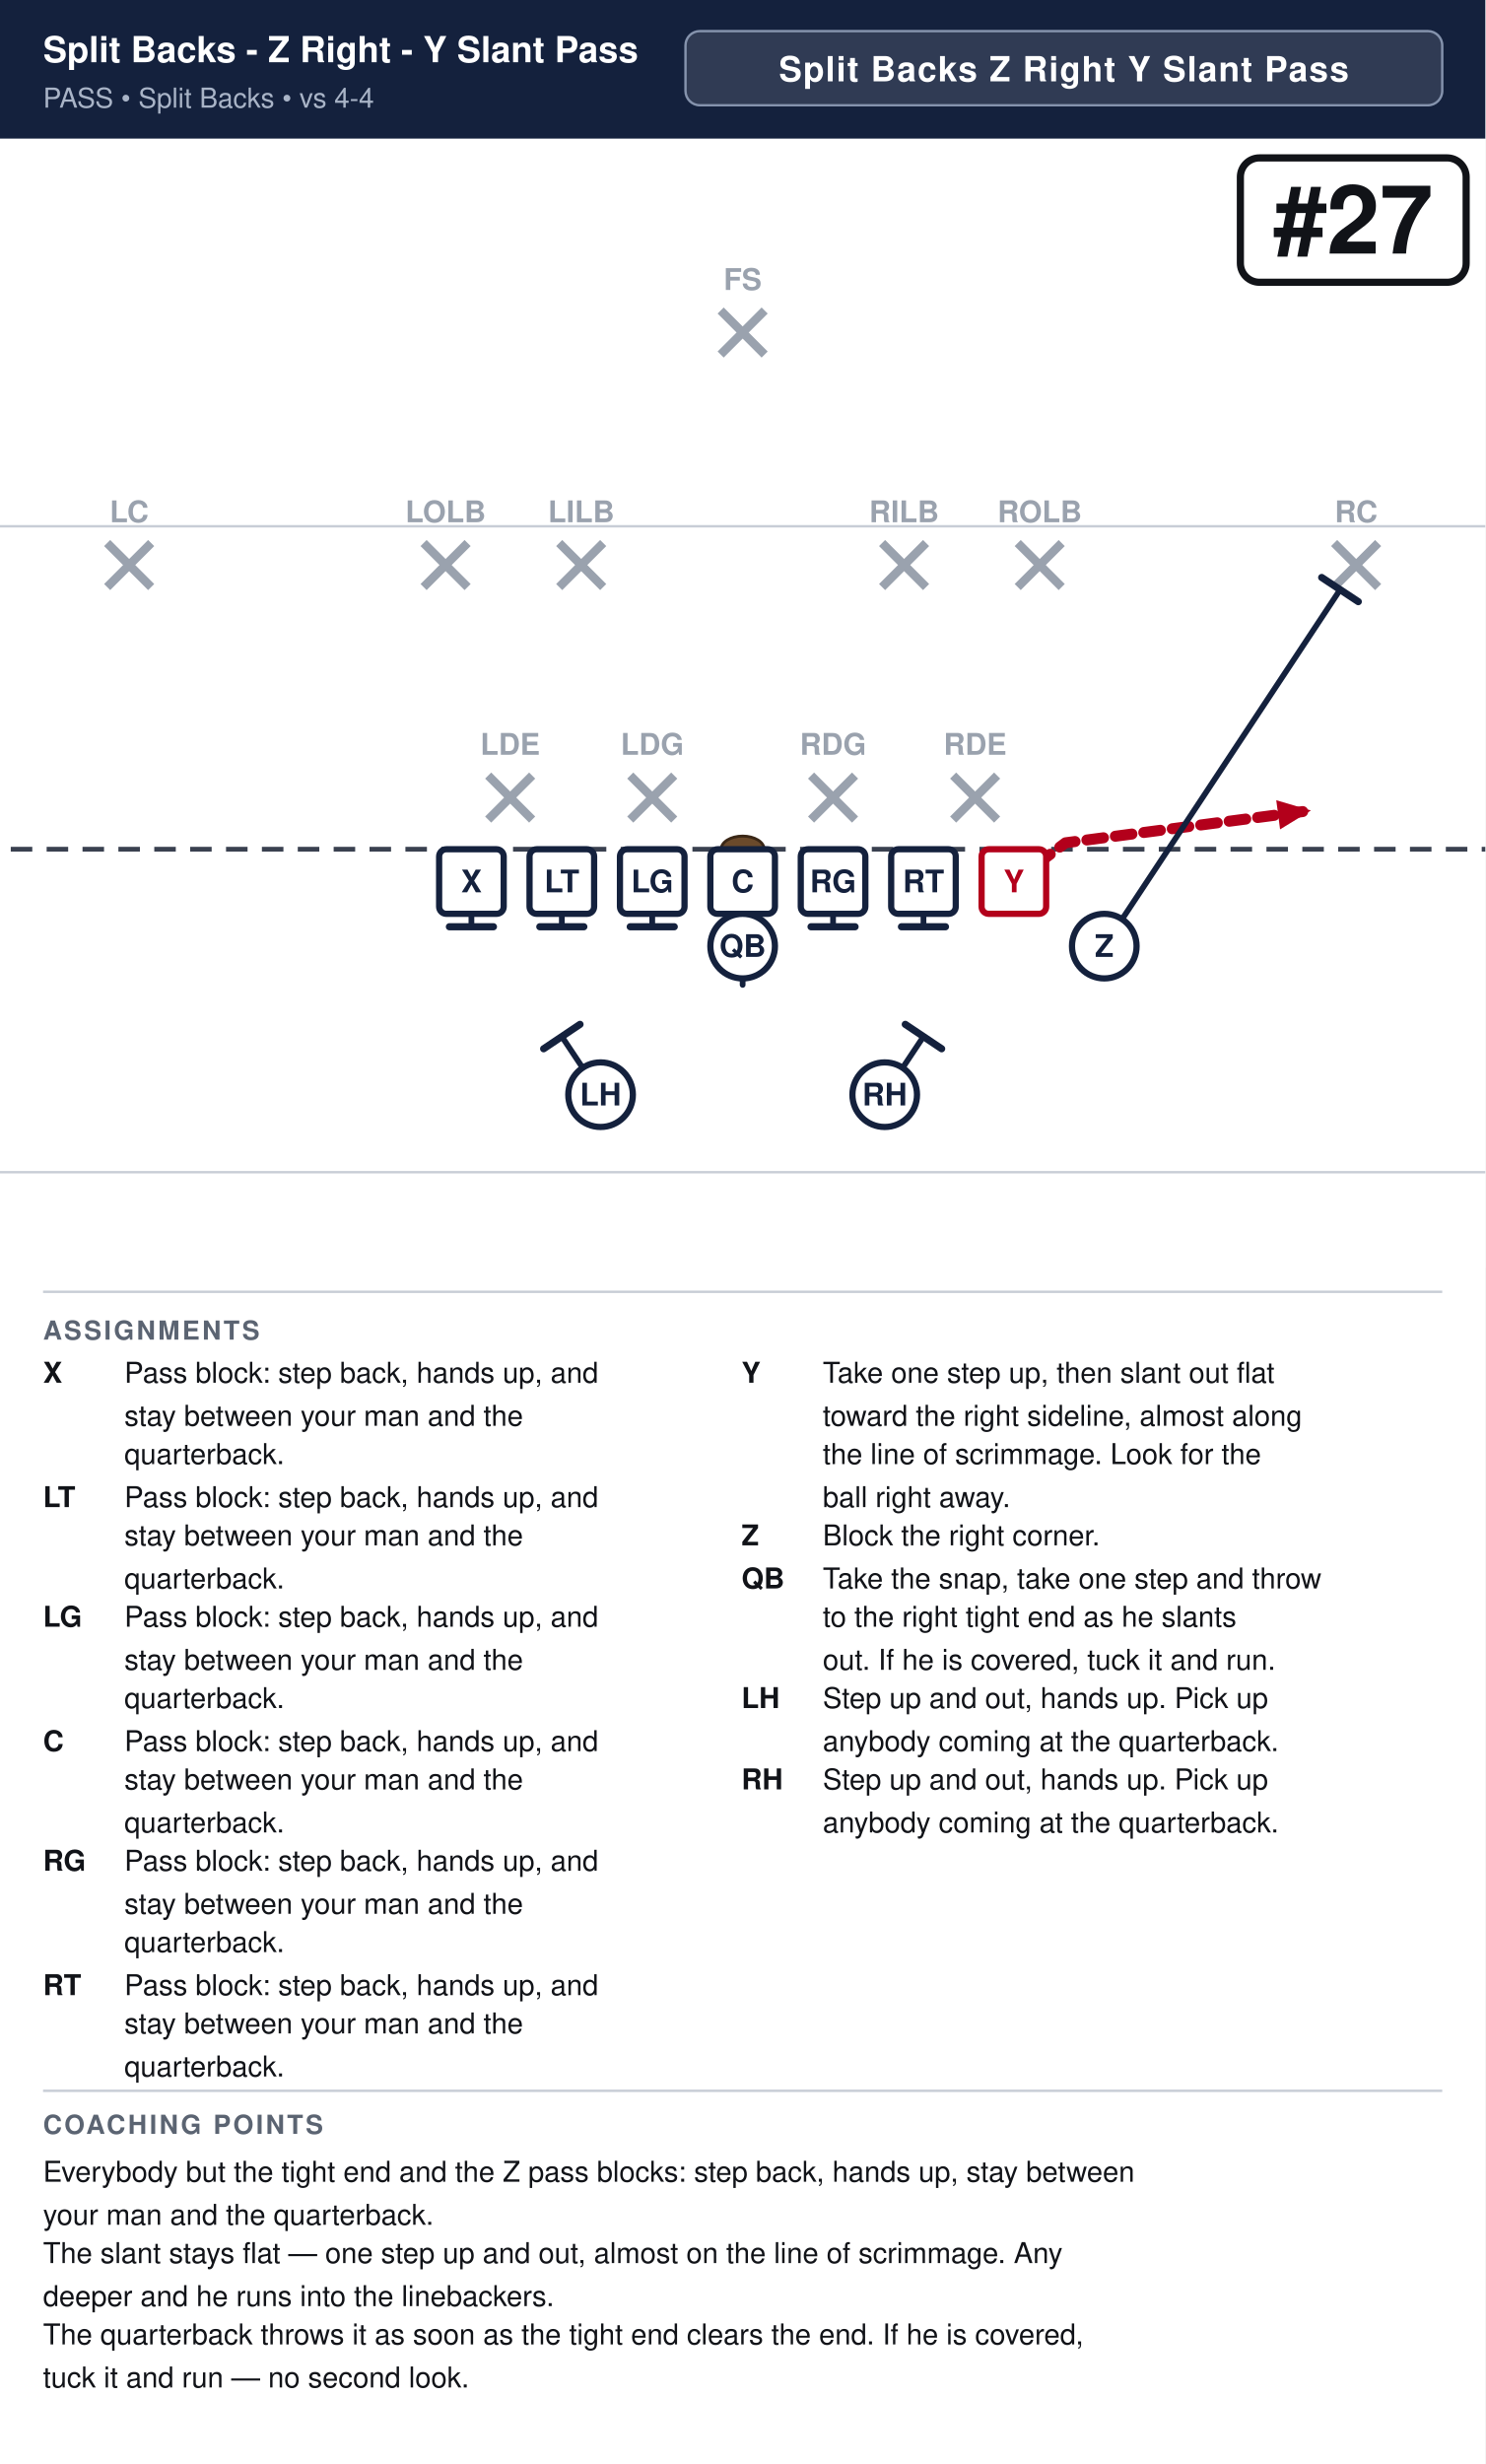
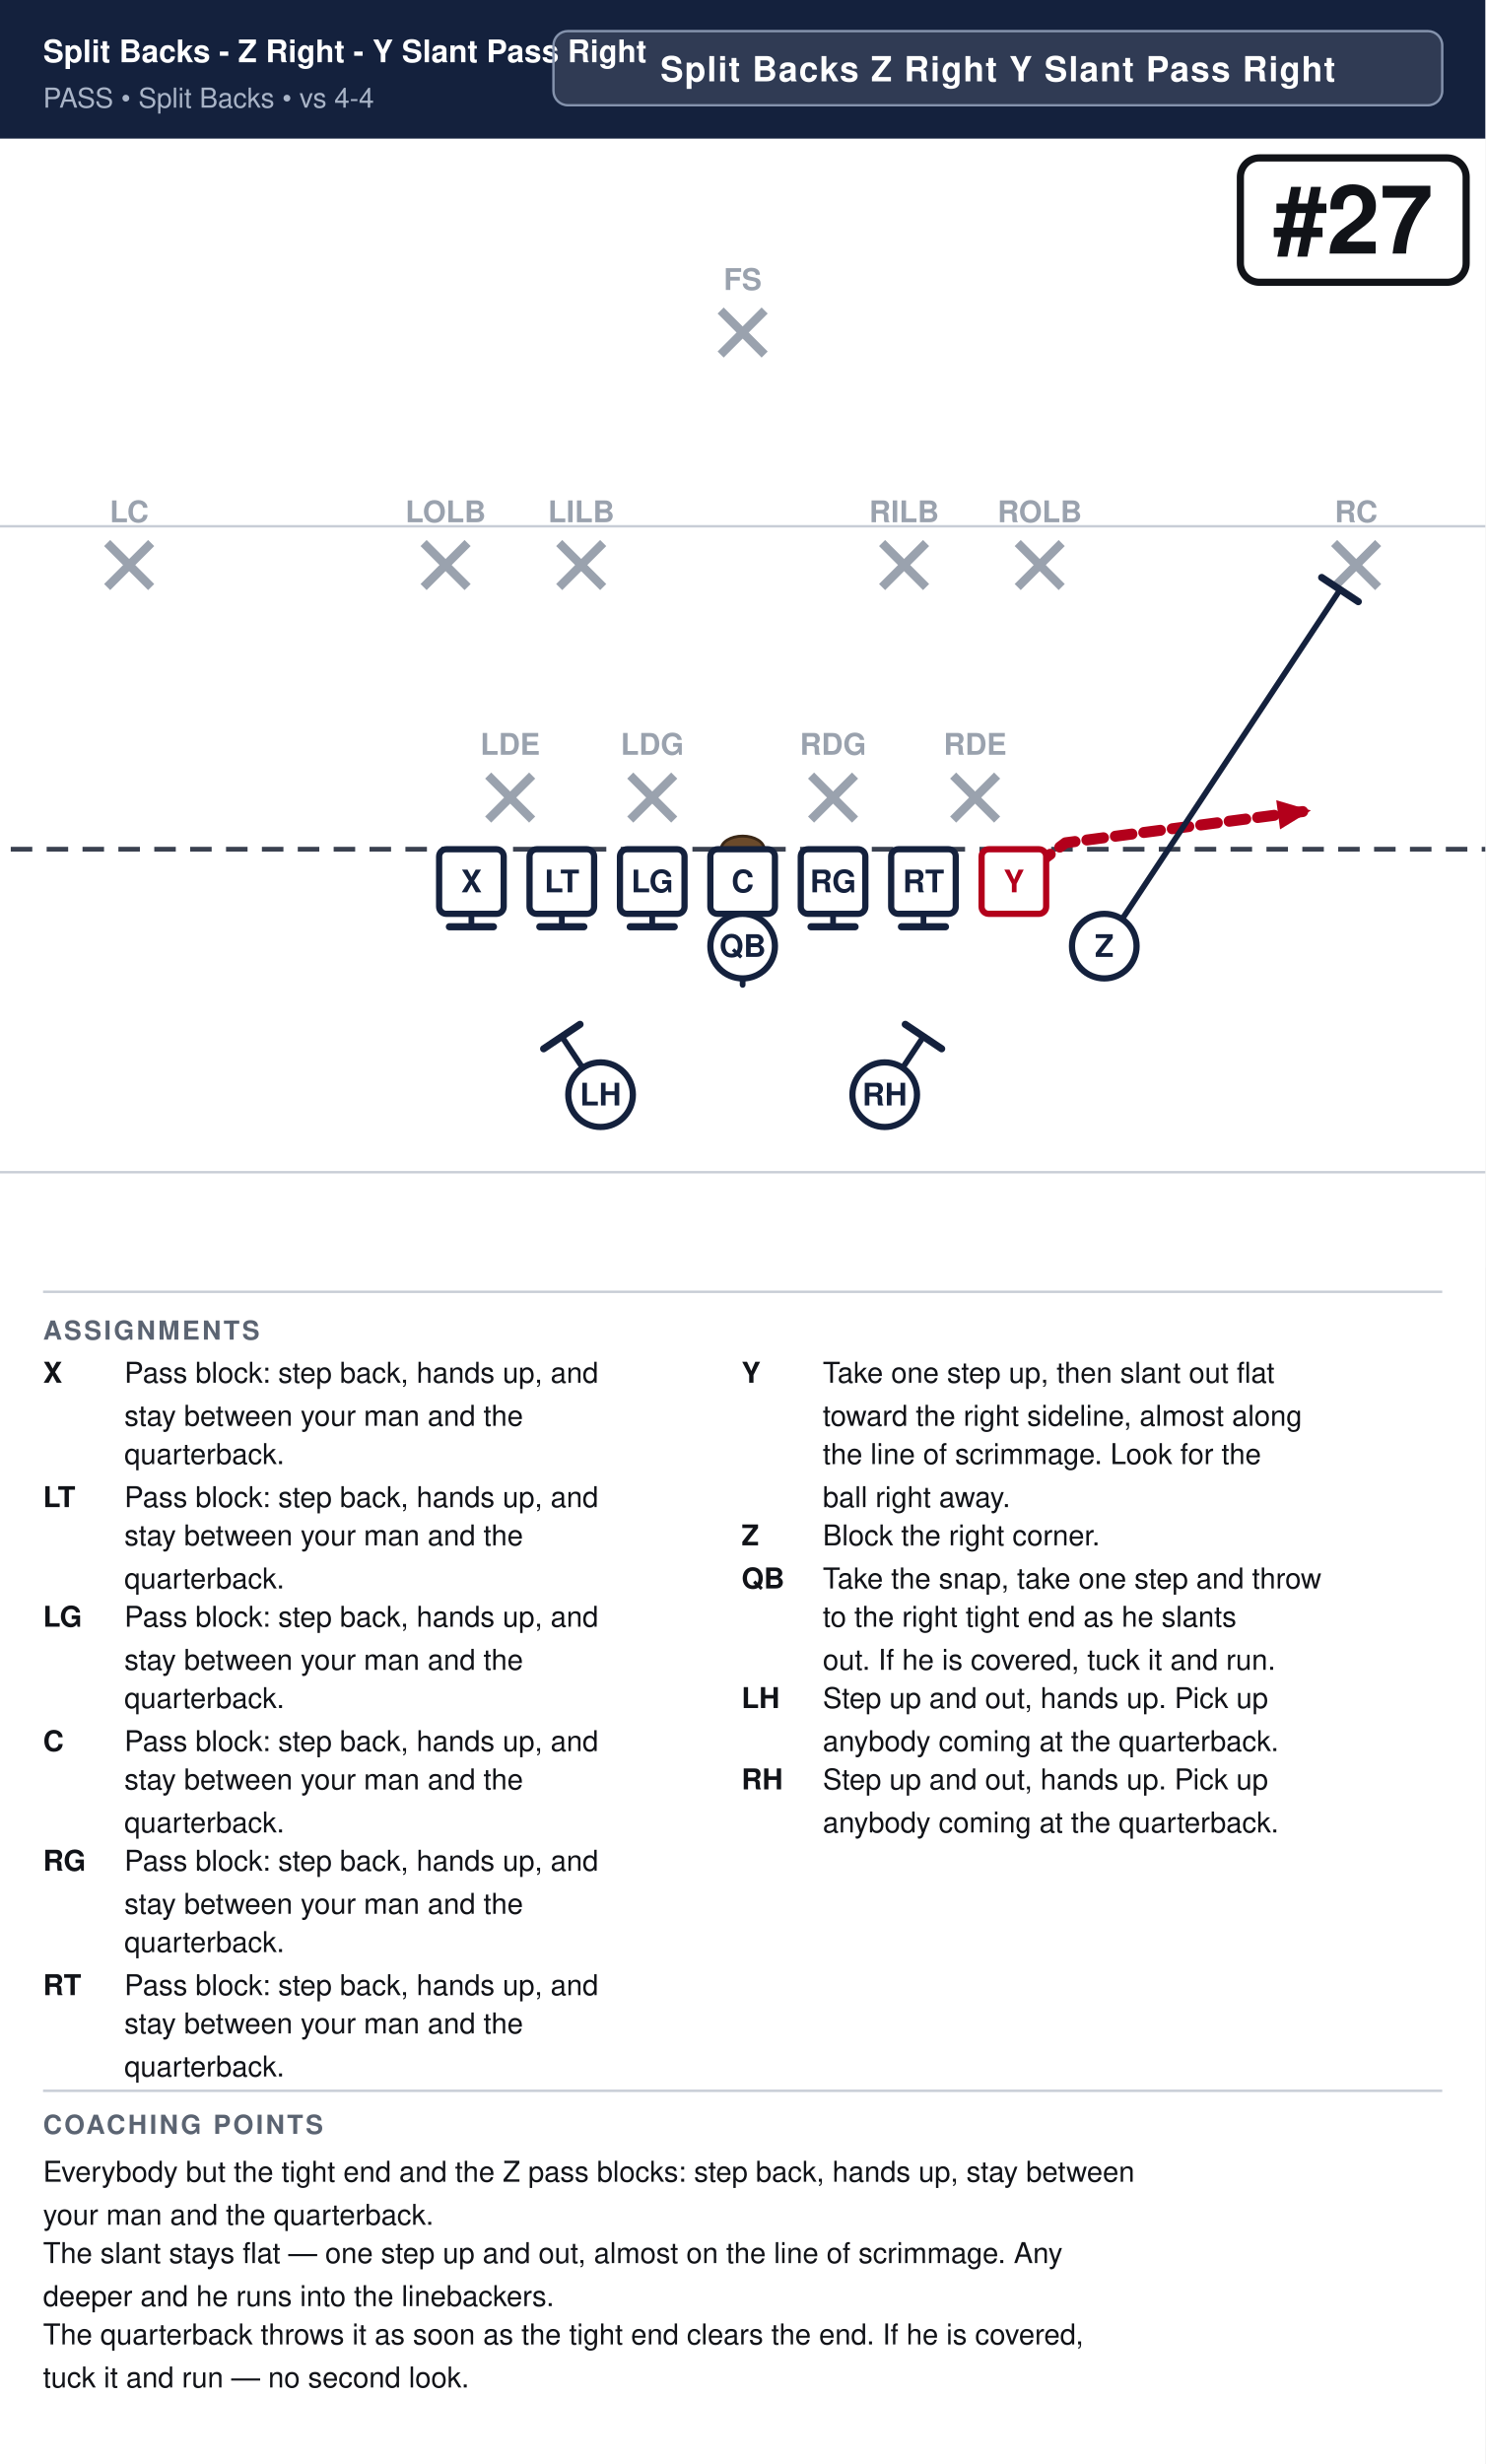
<svg xmlns="http://www.w3.org/2000/svg" width="621" height="1030" viewBox="0 0 621 1030" font-family="Segoe UI, Helvetica, Arial, sans-serif">
  <rect width="100%" height="100%" fill="#ffffff" />
  <rect x="0" y="0" width="621" height="58" fill="#14213d" />
-   <text x="18" y="26" font-size="15.0" font-weight="700" fill="#ffffff">Split Backs - Z Right - Y Slant Pass</text>
+   <text x="18" y="26" font-size="13.0" font-weight="700" fill="#ffffff">Split Backs - Z Right - Y Slant Pass Right</text>
  <text x="18" y="45" font-size="11.5" fill="#a9b4c7">PASS  •  Split Backs  •  vs 4-4</text>
-   <rect x="286.6" y="13" width="316.4" height="31" rx="6" fill="#ffffff" fill-opacity="0.12" stroke="#8593ad" stroke-width="1" />
-   <text x="444.8" y="34" text-anchor="middle" font-size="14.5" font-weight="700" fill="#ffffff" letter-spacing="0.5">Split Backs Z Right Y Slant Pass</text>
+   <rect x="231.4" y="13" width="371.6" height="31" rx="6" fill="#ffffff" fill-opacity="0.12" stroke="#8593ad" stroke-width="1" />
+   <text x="417.2" y="34" text-anchor="middle" font-size="14.5" font-weight="700" fill="#ffffff" letter-spacing="0.5">Split Backs Z Right Y Slant Pass Right</text>
  <clipPath id="fieldclip">
    <rect x="0" y="58" width="621" height="472" />
  </clipPath>
  <g clip-path="url(#fieldclip)">
    <g transform="translate(-40.5,31.0)">
      <rect x="0" y="0" width="702" height="513" fill="#ffffff" />
      <line x1="0" y1="459.0" x2="702" y2="459.0" stroke="#c8cdd6" stroke-width="1" />
      <line x1="0" y1="189.0" x2="702" y2="189.0" stroke="#c8cdd6" stroke-width="1" />
      <line x1="0" y1="324.0" x2="702" y2="324.0" stroke="#3a4150" stroke-width="2" stroke-dasharray="9 6" />
      <ellipse cx="351.0" cy="324.0" rx="9" ry="5.5" fill="#6b4a2b" stroke="#3a2716" stroke-width="1.2" />
      <line x1="244.6" y1="293.2" x2="263.0" y2="311.6" stroke="#9aa2ae" stroke-width="3.6" />
      <line x1="263.0" y1="293.2" x2="244.6" y2="311.6" stroke="#9aa2ae" stroke-width="3.6" />
      <text x="253.8" y="284.5" text-anchor="middle" font-size="12.5" fill="#9aa2ae" font-weight="600">LDE</text>
      <line x1="304.0" y1="293.2" x2="322.4" y2="311.6" stroke="#9aa2ae" stroke-width="3.6" />
      <line x1="322.4" y1="293.2" x2="304.0" y2="311.6" stroke="#9aa2ae" stroke-width="3.6" />
      <text x="313.2" y="284.5" text-anchor="middle" font-size="12.5" fill="#9aa2ae" font-weight="600">LDG</text>
      <line x1="379.6" y1="293.2" x2="398.0" y2="311.6" stroke="#9aa2ae" stroke-width="3.6" />
      <line x1="398.0" y1="293.2" x2="379.6" y2="311.6" stroke="#9aa2ae" stroke-width="3.6" />
      <text x="388.8" y="284.5" text-anchor="middle" font-size="12.5" fill="#9aa2ae" font-weight="600">RDG</text>
      <line x1="439.0" y1="293.2" x2="457.4" y2="311.6" stroke="#9aa2ae" stroke-width="3.6" />
      <line x1="457.4" y1="293.2" x2="439.0" y2="311.6" stroke="#9aa2ae" stroke-width="3.6" />
      <text x="448.2" y="284.5" text-anchor="middle" font-size="12.5" fill="#9aa2ae" font-weight="600">RDE</text>
      <line x1="217.6" y1="196.0" x2="236.0" y2="214.4" stroke="#9aa2ae" stroke-width="3.6" />
      <line x1="236.0" y1="196.0" x2="217.6" y2="214.4" stroke="#9aa2ae" stroke-width="3.6" />
      <text x="226.8" y="187.3" text-anchor="middle" font-size="12.5" fill="#9aa2ae" font-weight="600">LOLB</text>
      <line x1="274.3" y1="196.0" x2="292.7" y2="214.4" stroke="#9aa2ae" stroke-width="3.6" />
      <line x1="292.7" y1="196.0" x2="274.3" y2="214.4" stroke="#9aa2ae" stroke-width="3.6" />
      <text x="283.5" y="187.3" text-anchor="middle" font-size="12.5" fill="#9aa2ae" font-weight="600">LILB</text>
      <line x1="409.3" y1="196.0" x2="427.7" y2="214.4" stroke="#9aa2ae" stroke-width="3.6" />
      <line x1="427.7" y1="196.0" x2="409.3" y2="214.4" stroke="#9aa2ae" stroke-width="3.6" />
      <text x="418.5" y="187.3" text-anchor="middle" font-size="12.5" fill="#9aa2ae" font-weight="600">RILB</text>
      <line x1="466.0" y1="196.0" x2="484.4" y2="214.4" stroke="#9aa2ae" stroke-width="3.6" />
      <line x1="484.4" y1="196.0" x2="466.0" y2="214.4" stroke="#9aa2ae" stroke-width="3.6" />
      <text x="475.2" y="187.3" text-anchor="middle" font-size="12.5" fill="#9aa2ae" font-weight="600">ROLB</text>
      <line x1="85.3" y1="196.0" x2="103.7" y2="214.4" stroke="#9aa2ae" stroke-width="3.6" />
      <line x1="103.7" y1="196.0" x2="85.3" y2="214.4" stroke="#9aa2ae" stroke-width="3.6" />
      <text x="94.5" y="187.3" text-anchor="middle" font-size="12.5" fill="#9aa2ae" font-weight="600">LC</text>
      <line x1="598.3" y1="196.0" x2="616.7" y2="214.4" stroke="#9aa2ae" stroke-width="3.6" />
      <line x1="616.7" y1="196.0" x2="598.3" y2="214.4" stroke="#9aa2ae" stroke-width="3.6" />
      <text x="607.5" y="187.3" text-anchor="middle" font-size="12.5" fill="#9aa2ae" font-weight="600">RC</text>
      <line x1="341.8" y1="98.8" x2="360.2" y2="117.2" stroke="#9aa2ae" stroke-width="3.6" />
      <line x1="360.2" y1="98.8" x2="341.8" y2="117.2" stroke="#9aa2ae" stroke-width="3.6" />
      <text x="351.0" y="90.2" text-anchor="middle" font-size="12.5" fill="#9aa2ae" font-weight="600">FS</text>
      <path d="M237.6,337.5 L237.6,356.4" fill="none" stroke="#14213d" stroke-width="2.4" stroke-linecap="round" stroke-linejoin="round" />
      <line x1="246.8" y1="356.4" x2="228.4" y2="356.4" stroke="#14213d" stroke-width="3.0" stroke-linecap="round" />
      <path d="M275.4,337.5 L275.4,356.4" fill="none" stroke="#14213d" stroke-width="2.4" stroke-linecap="round" stroke-linejoin="round" />
      <line x1="284.6" y1="356.4" x2="266.2" y2="356.4" stroke="#14213d" stroke-width="3.0" stroke-linecap="round" />
      <path d="M313.2,337.5 L313.2,356.4" fill="none" stroke="#14213d" stroke-width="2.4" stroke-linecap="round" stroke-linejoin="round" />
      <line x1="322.4" y1="356.4" x2="304.0" y2="356.4" stroke="#14213d" stroke-width="3.0" stroke-linecap="round" />
      <path d="M351.0,337.5 L351.0,356.4" fill="none" stroke="#14213d" stroke-width="2.4" stroke-linecap="round" stroke-linejoin="round" />
      <line x1="360.2" y1="356.4" x2="341.8" y2="356.4" stroke="#14213d" stroke-width="3.0" stroke-linecap="round" />
      <path d="M388.8,337.5 L388.8,356.4" fill="none" stroke="#14213d" stroke-width="2.4" stroke-linecap="round" stroke-linejoin="round" />
      <line x1="398.0" y1="356.4" x2="379.6" y2="356.4" stroke="#14213d" stroke-width="3.0" stroke-linecap="round" />
      <path d="M426.6,337.5 L426.6,356.4" fill="none" stroke="#14213d" stroke-width="2.4" stroke-linecap="round" stroke-linejoin="round" />
      <line x1="435.8" y1="356.4" x2="417.4" y2="356.4" stroke="#14213d" stroke-width="3.0" stroke-linecap="round" />
      <path d="M464.4,337.5 L486.0,321.3 L588.6,307.8" fill="none" stroke="#b3001b" stroke-width="4.6" stroke-linecap="round" stroke-linejoin="round" stroke-dasharray="7 5" />
      <polygon points="588.6,307.8 575.7,315.7 574.1,303.5" fill="#b3001b" />
      <path d="M502.2,364.5 L600.8,215.5" fill="none" stroke="#14213d" stroke-width="2.4" stroke-linecap="round" stroke-linejoin="round" />
      <line x1="593.1" y1="210.4" x2="608.4" y2="220.5" stroke="#14213d" stroke-width="3.0" stroke-linecap="round" />
      <path d="M351.0,364.5 L351.0,380.7" fill="none" stroke="#14213d" stroke-width="2.4" stroke-linecap="round" stroke-linejoin="round" stroke-dasharray="7 5" />
      <polygon points="351.0,380.7 346.4,370.3 355.6,370.3" fill="#14213d" />
      <path d="M291.6,426.6 L275.4,402.3" fill="none" stroke="#14213d" stroke-width="2.4" stroke-linecap="round" stroke-linejoin="round" />
      <line x1="267.8" y1="407.4" x2="283.0" y2="397.2" stroke="#14213d" stroke-width="3.0" stroke-linecap="round" />
      <path d="M410.4,426.6 L426.6,402.3" fill="none" stroke="#14213d" stroke-width="2.4" stroke-linecap="round" stroke-linejoin="round" />
      <line x1="419.0" y1="397.2" x2="434.2" y2="407.4" stroke="#14213d" stroke-width="3.0" stroke-linecap="round" />
      <rect x="224.1" y="324.0" width="27.0" height="27.0" rx="3" fill="#ffffff" stroke="#14213d" stroke-width="2.6" />
      <text x="237.6" y="342.0" text-anchor="middle" font-size="13" font-weight="700" fill="#14213d">X</text>
      <rect x="261.9" y="324.0" width="27.0" height="27.0" rx="3" fill="#ffffff" stroke="#14213d" stroke-width="2.6" />
      <text x="275.4" y="342.0" text-anchor="middle" font-size="13" font-weight="700" fill="#14213d">LT</text>
      <rect x="299.7" y="324.0" width="27.0" height="27.0" rx="3" fill="#ffffff" stroke="#14213d" stroke-width="2.6" />
      <text x="313.2" y="342.0" text-anchor="middle" font-size="13" font-weight="700" fill="#14213d">LG</text>
      <rect x="337.5" y="324.0" width="27.0" height="27.0" rx="3" fill="#ffffff" stroke="#14213d" stroke-width="2.6" />
      <text x="351.0" y="342.0" text-anchor="middle" font-size="13" font-weight="700" fill="#14213d">C</text>
      <rect x="375.3" y="324.0" width="27.0" height="27.0" rx="3" fill="#ffffff" stroke="#14213d" stroke-width="2.6" />
      <text x="388.8" y="342.0" text-anchor="middle" font-size="13" font-weight="700" fill="#14213d">RG</text>
      <rect x="413.1" y="324.0" width="27.0" height="27.0" rx="3" fill="#ffffff" stroke="#14213d" stroke-width="2.6" />
      <text x="426.6" y="342.0" text-anchor="middle" font-size="13" font-weight="700" fill="#14213d">RT</text>
      <rect x="450.9" y="324.0" width="27.0" height="27.0" rx="3" fill="#ffffff" stroke="#b3001b" stroke-width="2.6" />
      <text x="464.4" y="342.0" text-anchor="middle" font-size="13" font-weight="700" fill="#b3001b">Y</text>
      <circle cx="502.2" cy="364.5" r="13.5" fill="#ffffff" stroke="#14213d" stroke-width="2.6" />
      <text x="502.2" y="369.0" text-anchor="middle" font-size="13" font-weight="700" fill="#14213d">Z</text>
      <circle cx="351.0" cy="364.5" r="13.5" fill="#ffffff" stroke="#14213d" stroke-width="2.6" />
      <text x="351.0" y="369.0" text-anchor="middle" font-size="13" font-weight="700" fill="#14213d">QB</text>
      <circle cx="291.6" cy="426.6" r="13.5" fill="#ffffff" stroke="#14213d" stroke-width="2.6" />
      <text x="291.6" y="431.1" text-anchor="middle" font-size="13" font-weight="700" fill="#14213d">LH</text>
      <circle cx="410.4" cy="426.6" r="13.5" fill="#ffffff" stroke="#14213d" stroke-width="2.6" />
      <text x="410.4" y="431.1" text-anchor="middle" font-size="13" font-weight="700" fill="#14213d">RH</text>
      <rect x="559.1" y="35.0" width="94.4" height="52.0" rx="8" fill="#ffffff" stroke="#111318" stroke-width="3" />
      <text x="606.3" y="75.0" text-anchor="middle" font-size="40" font-weight="800" fill="#111318">#27</text>
    </g>
  </g>
  <line x1="18" y1="540" x2="603" y2="540" stroke="#c8cdd6" stroke-width="1" />
  <text x="18" y="560" font-size="11" font-weight="700" fill="#5b6472" letter-spacing="1">ASSIGNMENTS</text>
  <text x="18" y="578" font-size="12" font-weight="700" fill="#111318">X</text>
  <text x="52" y="578" font-size="12" fill="#111318">Pass block: step back, hands up, and</text>
  <text x="52" y="596" font-size="12" fill="#111318">stay between your man and the</text>
  <text x="52" y="612" font-size="12" fill="#111318">quarterback.</text>
  <text x="18" y="630" font-size="12" font-weight="700" fill="#111318">LT</text>
  <text x="52" y="630" font-size="12" fill="#111318">Pass block: step back, hands up, and</text>
  <text x="52" y="646" font-size="12" fill="#111318">stay between your man and the</text>
  <text x="52" y="664" font-size="12" fill="#111318">quarterback.</text>
  <text x="18" y="680" font-size="12" font-weight="700" fill="#111318">LG</text>
  <text x="52" y="680" font-size="12" fill="#111318">Pass block: step back, hands up, and</text>
  <text x="52" y="698" font-size="12" fill="#111318">stay between your man and the</text>
  <text x="52" y="714" font-size="12" fill="#111318">quarterback.</text>
  <text x="18" y="732" font-size="12" font-weight="700" fill="#111318">C</text>
  <text x="52" y="732" font-size="12" fill="#111318">Pass block: step back, hands up, and</text>
  <text x="52" y="748" font-size="12" fill="#111318">stay between your man and the</text>
  <text x="52" y="766" font-size="12" fill="#111318">quarterback.</text>
  <text x="18" y="782" font-size="12" font-weight="700" fill="#111318">RG</text>
  <text x="52" y="782" font-size="12" fill="#111318">Pass block: step back, hands up, and</text>
  <text x="52" y="800" font-size="12" fill="#111318">stay between your man and the</text>
  <text x="52" y="816" font-size="12" fill="#111318">quarterback.</text>
  <text x="18" y="834" font-size="12" font-weight="700" fill="#111318">RT</text>
  <text x="52" y="834" font-size="12" fill="#111318">Pass block: step back, hands up, and</text>
  <text x="52" y="850" font-size="12" fill="#111318">stay between your man and the</text>
  <text x="52" y="868" font-size="12" fill="#111318">quarterback.</text>
  <text x="310" y="578" font-size="12" font-weight="700" fill="#111318">Y</text>
  <text x="344" y="578" font-size="12" fill="#111318">Take one step up, then slant out flat</text>
  <text x="344" y="596" font-size="12" fill="#111318">toward the right sideline, almost along</text>
  <text x="344" y="612" font-size="12" fill="#111318">the line of scrimmage. Look for the</text>
  <text x="344" y="630" font-size="12" fill="#111318">ball right away.</text>
  <text x="310" y="646" font-size="12" font-weight="700" fill="#111318">Z</text>
  <text x="344" y="646" font-size="12" fill="#111318">Block the right corner.</text>
  <text x="310" y="664" font-size="12" font-weight="700" fill="#111318">QB</text>
  <text x="344" y="664" font-size="12" fill="#111318">Take the snap, take one step and throw</text>
  <text x="344" y="680" font-size="12" fill="#111318">to the right tight end as he slants</text>
  <text x="344" y="698" font-size="12" fill="#111318">out. If he is covered, tuck it and run.</text>
  <text x="310" y="714" font-size="12" font-weight="700" fill="#111318">LH</text>
  <text x="344" y="714" font-size="12" fill="#111318">Step up and out, hands up. Pick up</text>
  <text x="344" y="732" font-size="12" fill="#111318">anybody coming at the quarterback.</text>
  <text x="310" y="748" font-size="12" font-weight="700" fill="#111318">RH</text>
  <text x="344" y="748" font-size="12" fill="#111318">Step up and out, hands up. Pick up</text>
  <text x="344" y="766" font-size="12" fill="#111318">anybody coming at the quarterback.</text>
  <line x1="18" y1="874" x2="603" y2="874" stroke="#c8cdd6" stroke-width="1" />
  <text x="18" y="892" font-size="11" font-weight="700" fill="#5b6472" letter-spacing="1">COACHING POINTS</text>
  <text x="18" y="912" font-size="12" fill="#111318">Everybody but the tight end and the Z pass blocks: step back, hands up, stay between</text>
  <text x="18" y="930" font-size="12" fill="#111318">your man and the quarterback.</text>
  <text x="18" y="946" font-size="12" fill="#111318">The slant stays flat — one step up and out, almost on the line of scrimmage. Any</text>
  <text x="18" y="964" font-size="12" fill="#111318">deeper and he runs into the linebackers.</text>
  <text x="18" y="980" font-size="12" fill="#111318">The quarterback throws it as soon as the tight end clears the end. If he is covered,</text>
  <text x="18" y="998" font-size="12" fill="#111318">tuck it and run — no second look.</text>
</svg>
